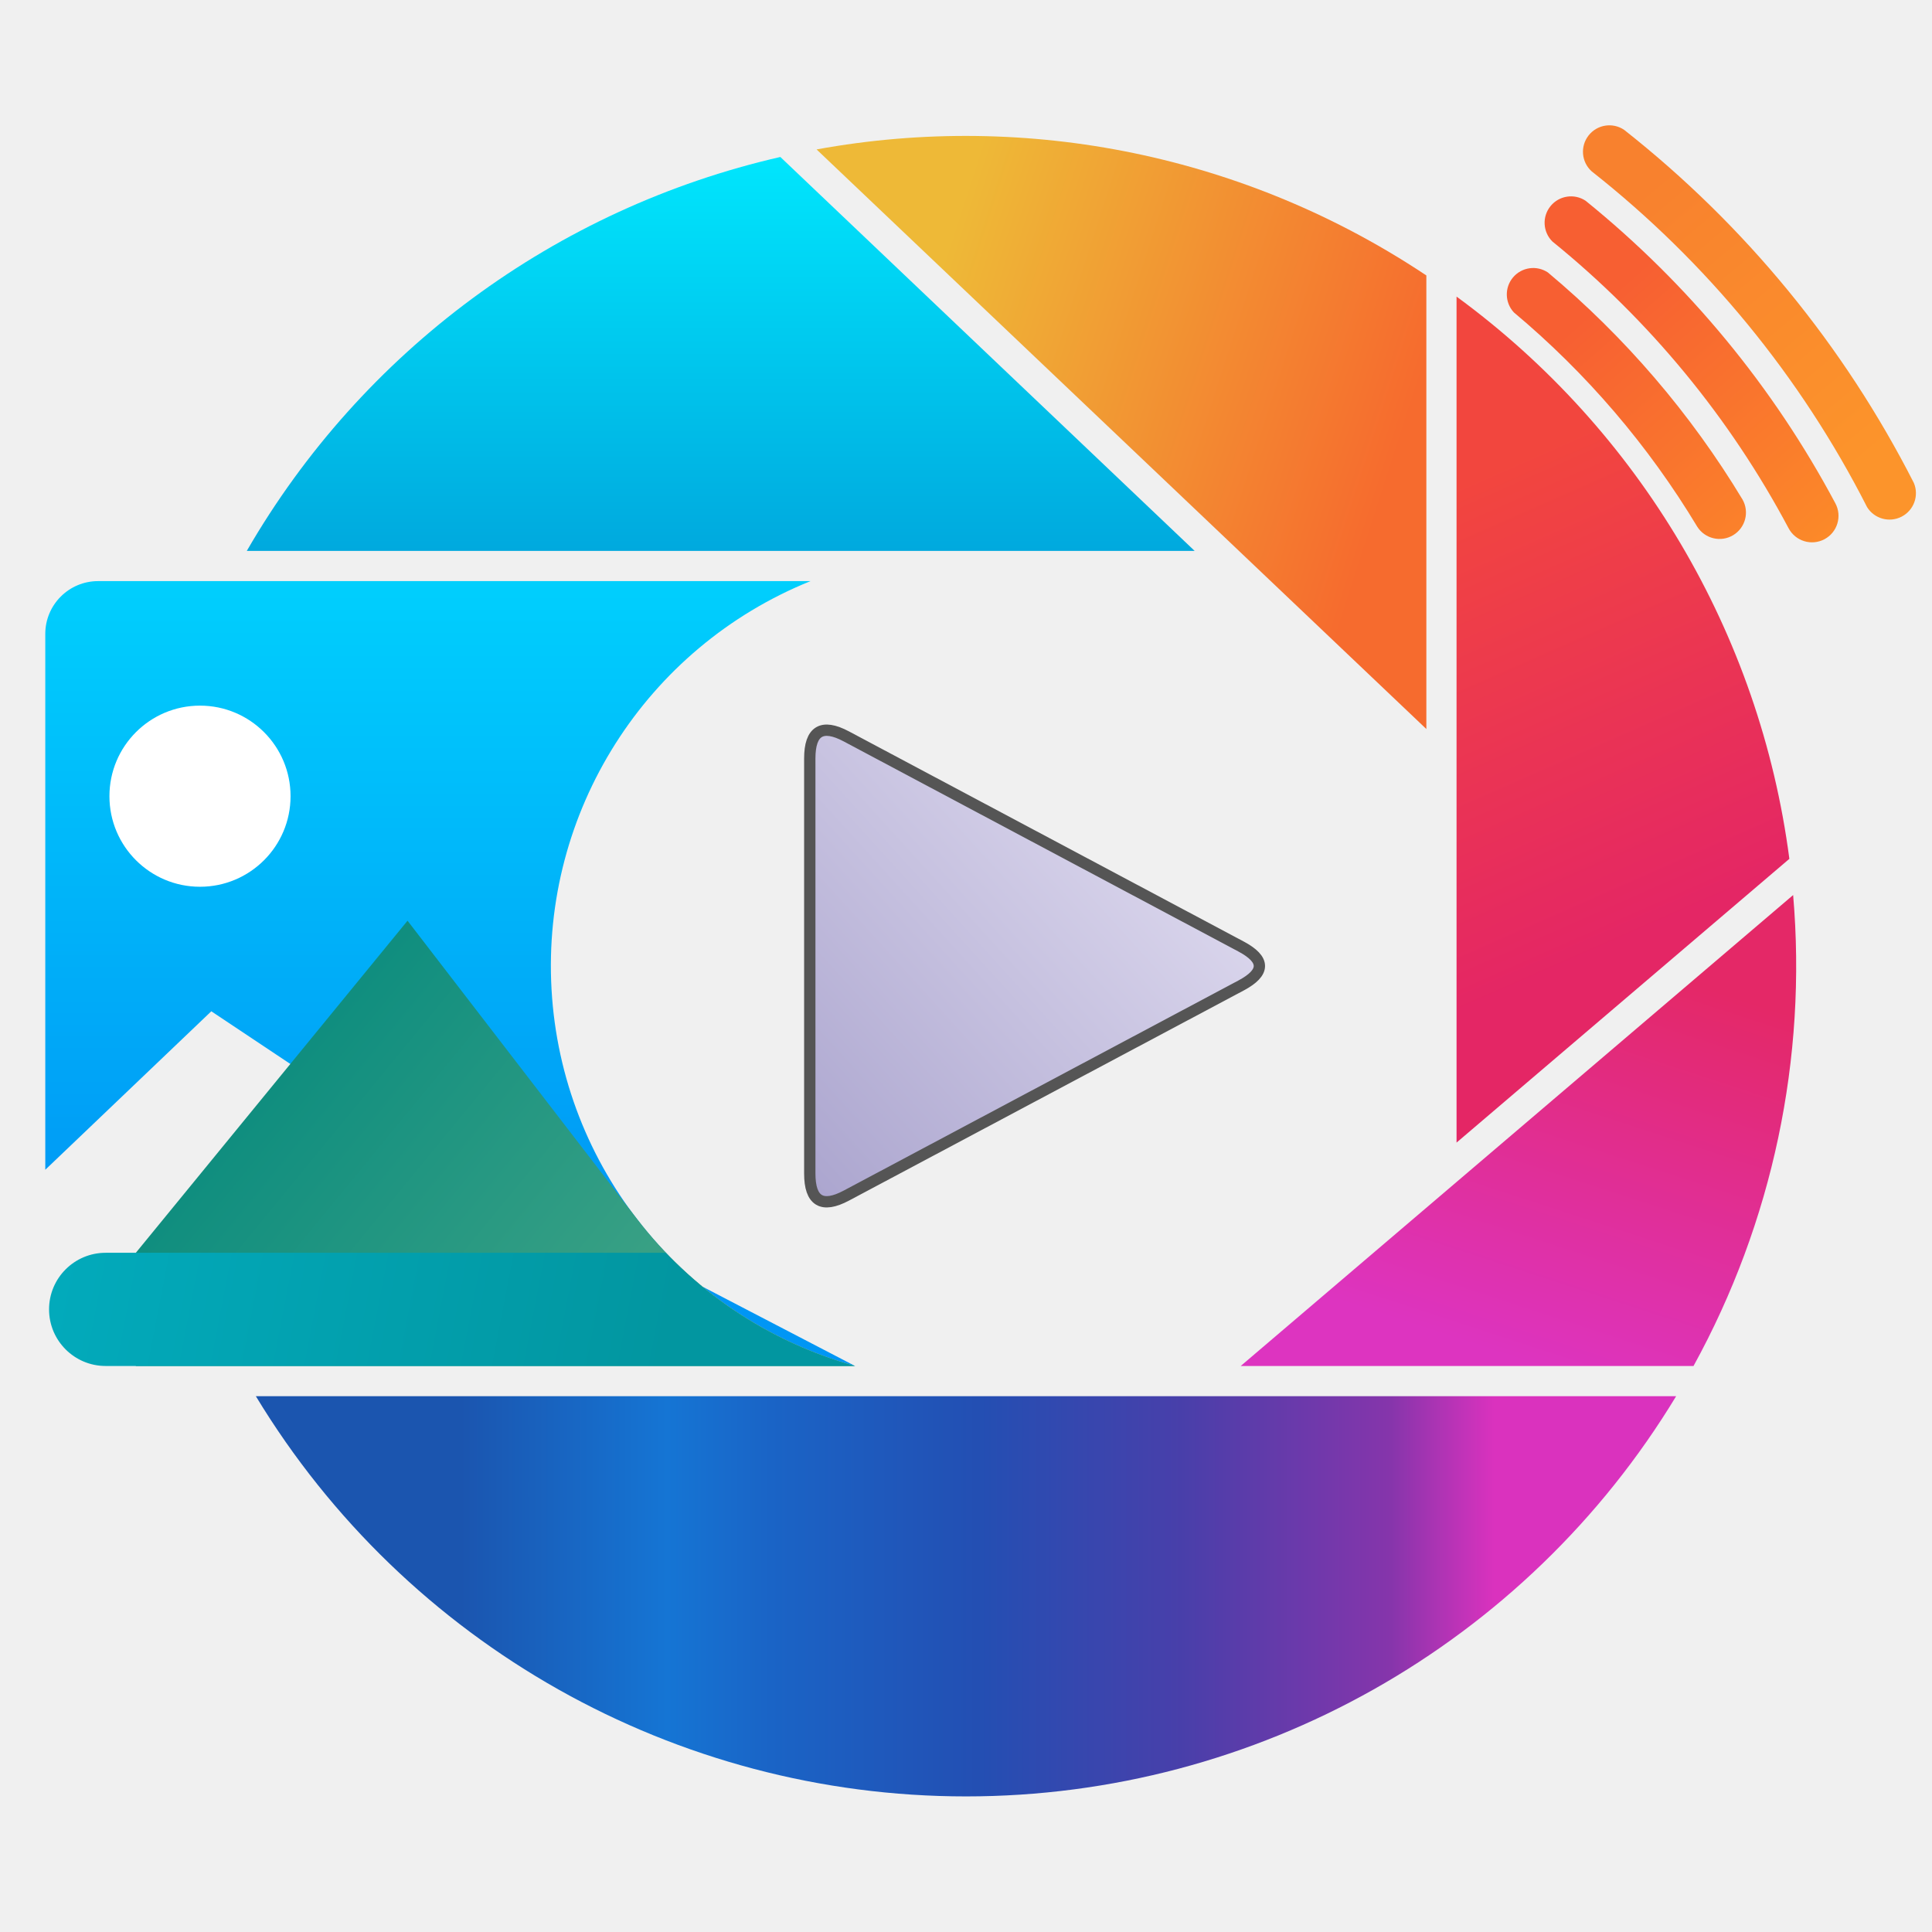
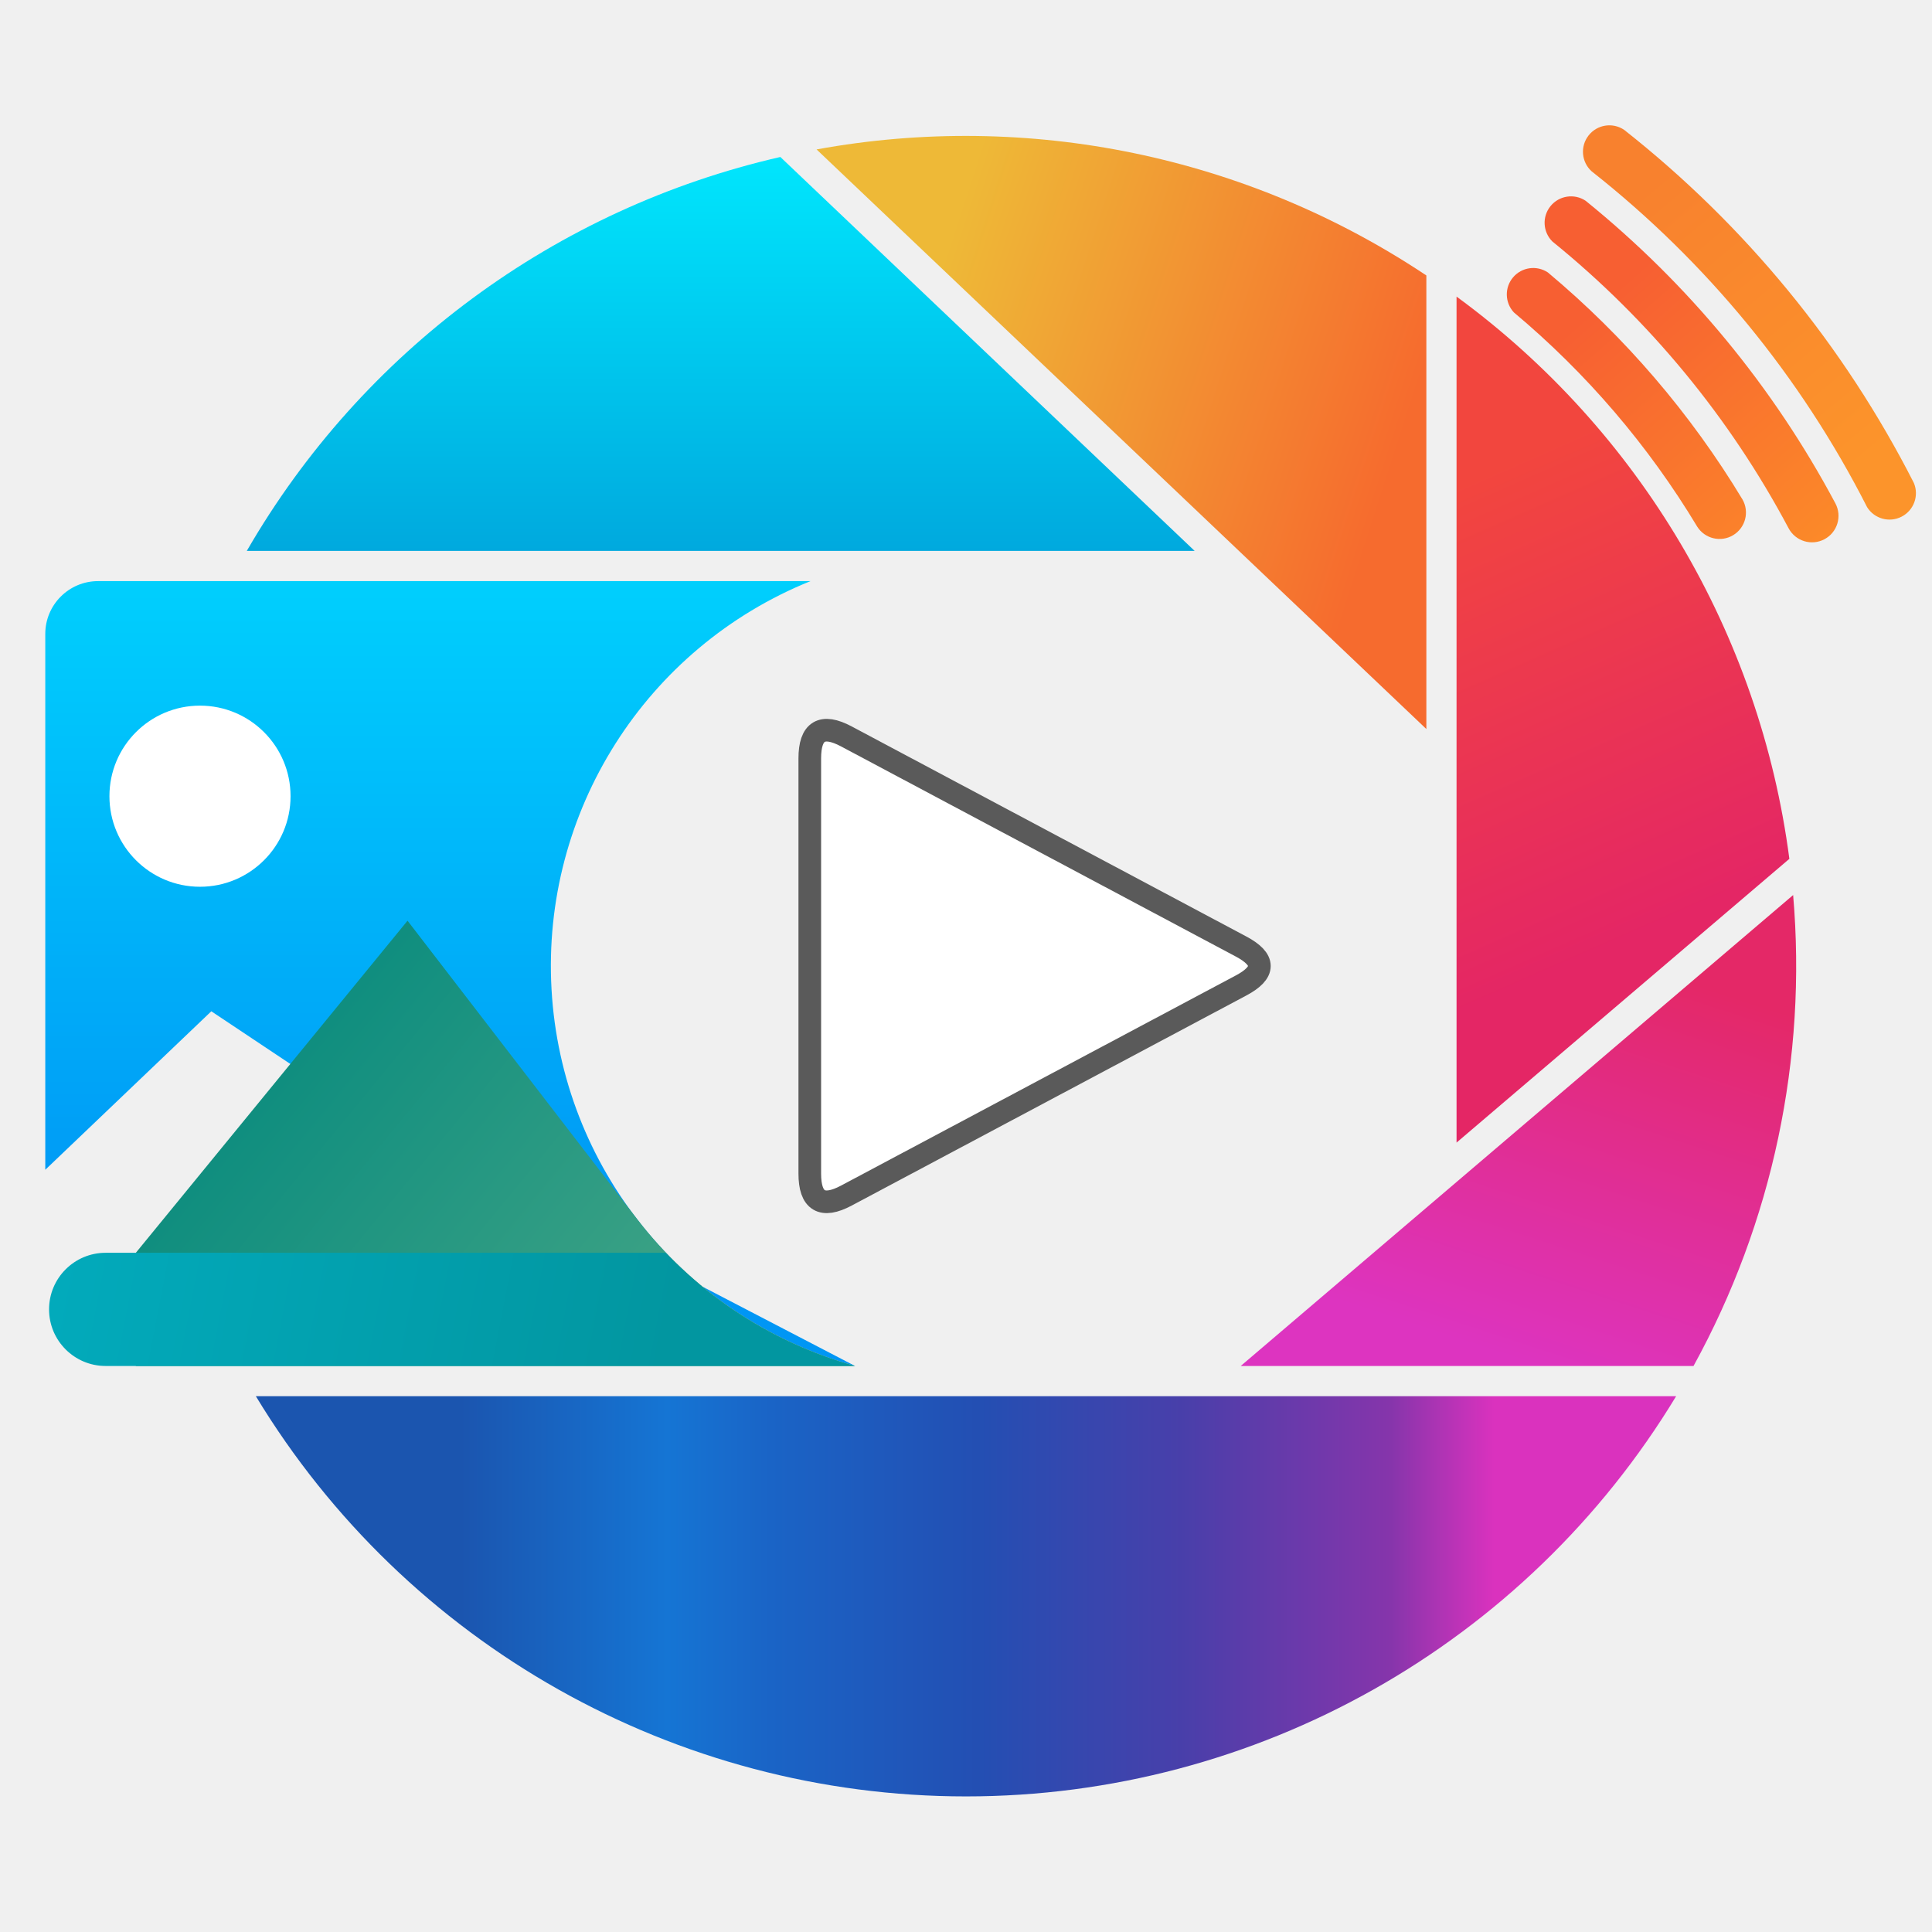
<svg xmlns="http://www.w3.org/2000/svg" viewBox="0 0 256 256">
  <defs>
    <linearGradient id="gCyan" gradientUnits="userSpaceOnUse" x1="128" y1="73.0" x2="128" y2="20.8">
      <stop offset="0" stop-color="#00a9de" />
      <stop offset="1" stop-color="#00e6fd" />
    </linearGradient>
    <linearGradient id="gOrange" gradientUnits="userSpaceOnUse" x1="123" y1="40.5" x2="185" y2="60.5">
      <stop offset="0" stop-color="#eeb937" />
      <stop offset="1" stop-color="#f66b2e" />
    </linearGradient>
    <linearGradient id="gRed" gradientUnits="userSpaceOnUse" x1="190" y1="65.5" x2="216" y2="124.5">
      <stop offset="0" stop-color="#f2463e" />
      <stop offset="1" stop-color="#e42665" />
    </linearGradient>
    <linearGradient id="gMagenta" gradientUnits="userSpaceOnUse" x1="216" y1="127.5" x2="199" y2="179.5">
      <stop offset="0" stop-color="#e42867" />
      <stop offset="1" stop-color="#dd34c0" />
    </linearGradient>
    <linearGradient id="gBlue" gradientUnits="userSpaceOnUse" x1="198" y1="187.5" x2="61" y2="187.5">
      <stop offset="0" stop-color="#da32be" />
      <stop offset="0.1" stop-color="#8635ab" />
      <stop offset="0.3" stop-color="#493faa" />
      <stop offset="0.5" stop-color="#234fb3" />
      <stop offset="0.7" stop-color="#1a64c6" />
      <stop offset="0.8" stop-color="#1575d4" />
      <stop offset="1" stop-color="#1b55af" />
    </linearGradient>
    <linearGradient id="gSwoosh" gradientUnits="userSpaceOnUse" x1="198" y1="52.5" x2="235" y2="94.5">
      <stop offset="0" stop-color="#f75f32" />
      <stop offset="1" stop-color="#fd9626" />
    </linearGradient>
    <linearGradient id="gSliver" gradientUnits="userSpaceOnUse" x1="211" y1="30.5" x2="241" y2="66.5">
      <stop offset="0" stop-color="#f8812e" />
      <stop offset="1" stop-color="#fc942b" />
    </linearGradient>
    <linearGradient id="gSky" gradientUnits="userSpaceOnUse" x1="49" y1="77" x2="49" y2="164">
      <stop offset="0" stop-color="#00cffd" />
      <stop offset="1" stop-color="#0096f5" />
    </linearGradient>
    <linearGradient id="gBand" gradientUnits="userSpaceOnUse" x1="0" y1="164" x2="88" y2="181">
      <stop offset="0" stop-color="#02acbe" />
      <stop offset="1" stop-color="#0296a0" />
    </linearGradient>
    <linearGradient id="gMtn" gradientUnits="userSpaceOnUse" x1="28" y1="122" x2="84" y2="168">
      <stop offset="0" stop-color="#00877d" />
      <stop offset="1" stop-color="#38a084" />
    </linearGradient>
-     <linearGradient id="gTri" gradientUnits="userSpaceOnUse" x1="166.3" y1="111" x2="111.3" y2="161">
-       <stop offset="0" stop-color="#e0dcf0" />
-       <stop offset="1" stop-color="#aca6cf" />
-     </linearGradient>
  </defs>
  <path fill="url(#gCyan)" d="M32.7,73.0 A110.0,110.0 0 0 1 103.4,20.8 L158.3,73.0 Z" />
  <path fill="url(#gOrange)" d="M108.2,19.8 A110.0,110.0 0 0 1 189.0,36.5 L189.0,96.6 Z" />
  <path fill="url(#gRed)" d="M193.0,39.3 A110.0,110.0 0 0 1 237.1,113.8 L193.0,151.4 Z" />
  <path fill="url(#gMagenta)" d="M237.6,118.6 A110.0,110.0 0 0 1 224.4,181.0 L164.4,181.0 Z" />
  <path fill="url(#gBlue)" d="M33.9,185.0 A110.0,110.0 0 0 0 222.1,185.0 Z" />
  <path fill="url(#gSwoosh)" d="M205.1,36.1 A120.0,120.0 0 0 1 230.9,66.2 A3.5,3.5 0 0 1 224.9,69.8 A113.0,113.0 0 0 0 200.6,41.4 A3.5,3.5 0 0 1 205.1,36.1 Z" />
  <path fill="url(#gSwoosh)" d="M210.1,26.6 A130.5,130.5 0 0 1 243.2,66.7 A3.5,3.5 0 0 1 237.0,70.0 A123.5,123.5 0 0 0 205.7,32.0 A3.5,3.5 0 0 1 210.1,26.6 Z" />
  <path fill="url(#gSliver)" d="M215.2,17.2 A141.0,141.0 0 0 1 253.6,64.0 A3.5,3.5 0 0 1 247.4,67.2 A134.0,134.0 0 0 0 210.9,22.7 A3.5,3.5 0 0 1 215.2,17.2 Z" />
  <path fill="url(#gSky)" d="M13,77 L107.4,77 A55,55 0 0 0 113.3,181 L46,146 L28,134 L6,155 L6,84 A7,7 0 0 1 13,77 Z" />
  <path fill="url(#gMtn)" d="M18,166 L54,122 L84.4,161.5 A55,55 0 0 0 113.3,181 L18,181 Z" />
  <path fill="url(#gBand)" d="M14,166 L88.2,166 A55,55 0 0 0 113.3,181 L14,181 A7.5,7.5 0 0 1 14,166 Z" />
  <path fill="#ffffff" d="M26.5,93.5 A12,12 0 1 1 26.5,117.5 A12,12 0 1 1 26.5,93.5 Z" />
-   <path fill="url(#gTri)" stroke="#555555" stroke-width="1.5" d="M112.15,97.58 L164.45,125.42 Q169.3,128 164.45,130.58 L112.15,158.42 Q107.3,161 107.3,155.5 L107.3,100.5 Q107.3,95 112.15,97.58 Z" />
+   <path fill="#ffffff" stroke="#5a5a5a" stroke-width="3" d="M112.15,97.58 L164.45,125.42 Q169.3,128 164.45,130.58 L112.15,158.42 Q107.3,161 107.3,155.5 L107.3,100.5 Q107.3,95 112.15,97.58 Z" />
</svg>
